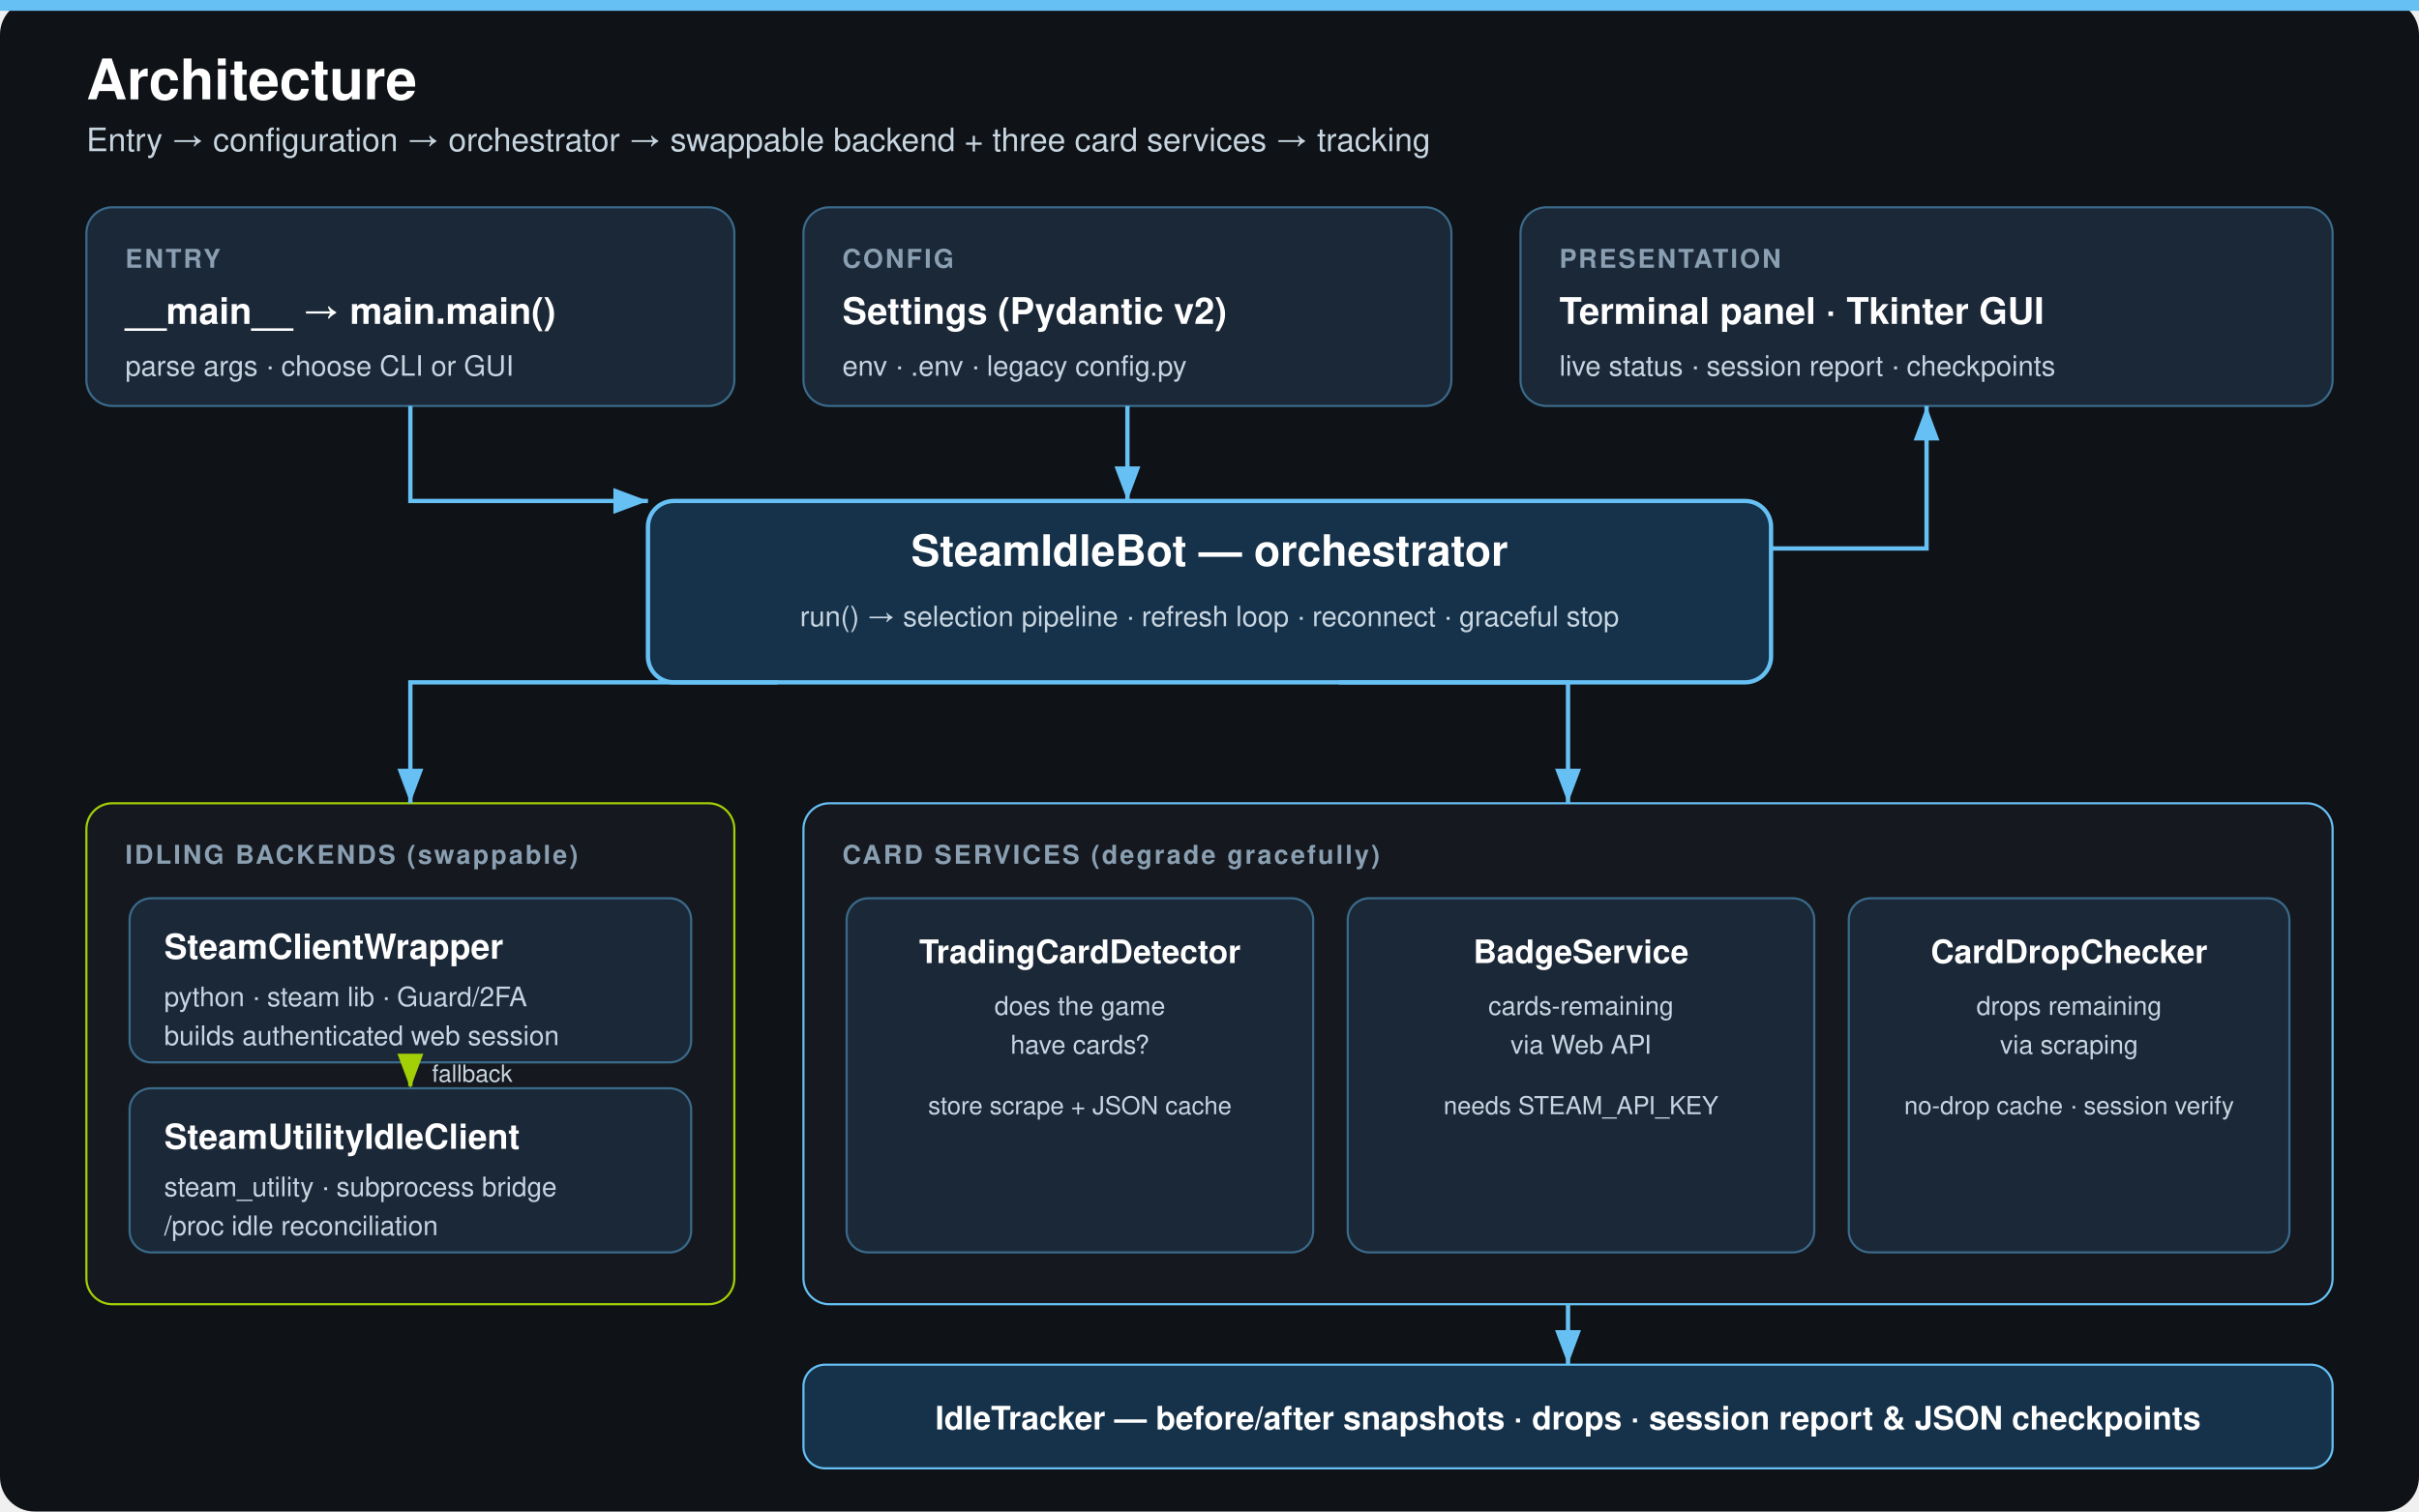
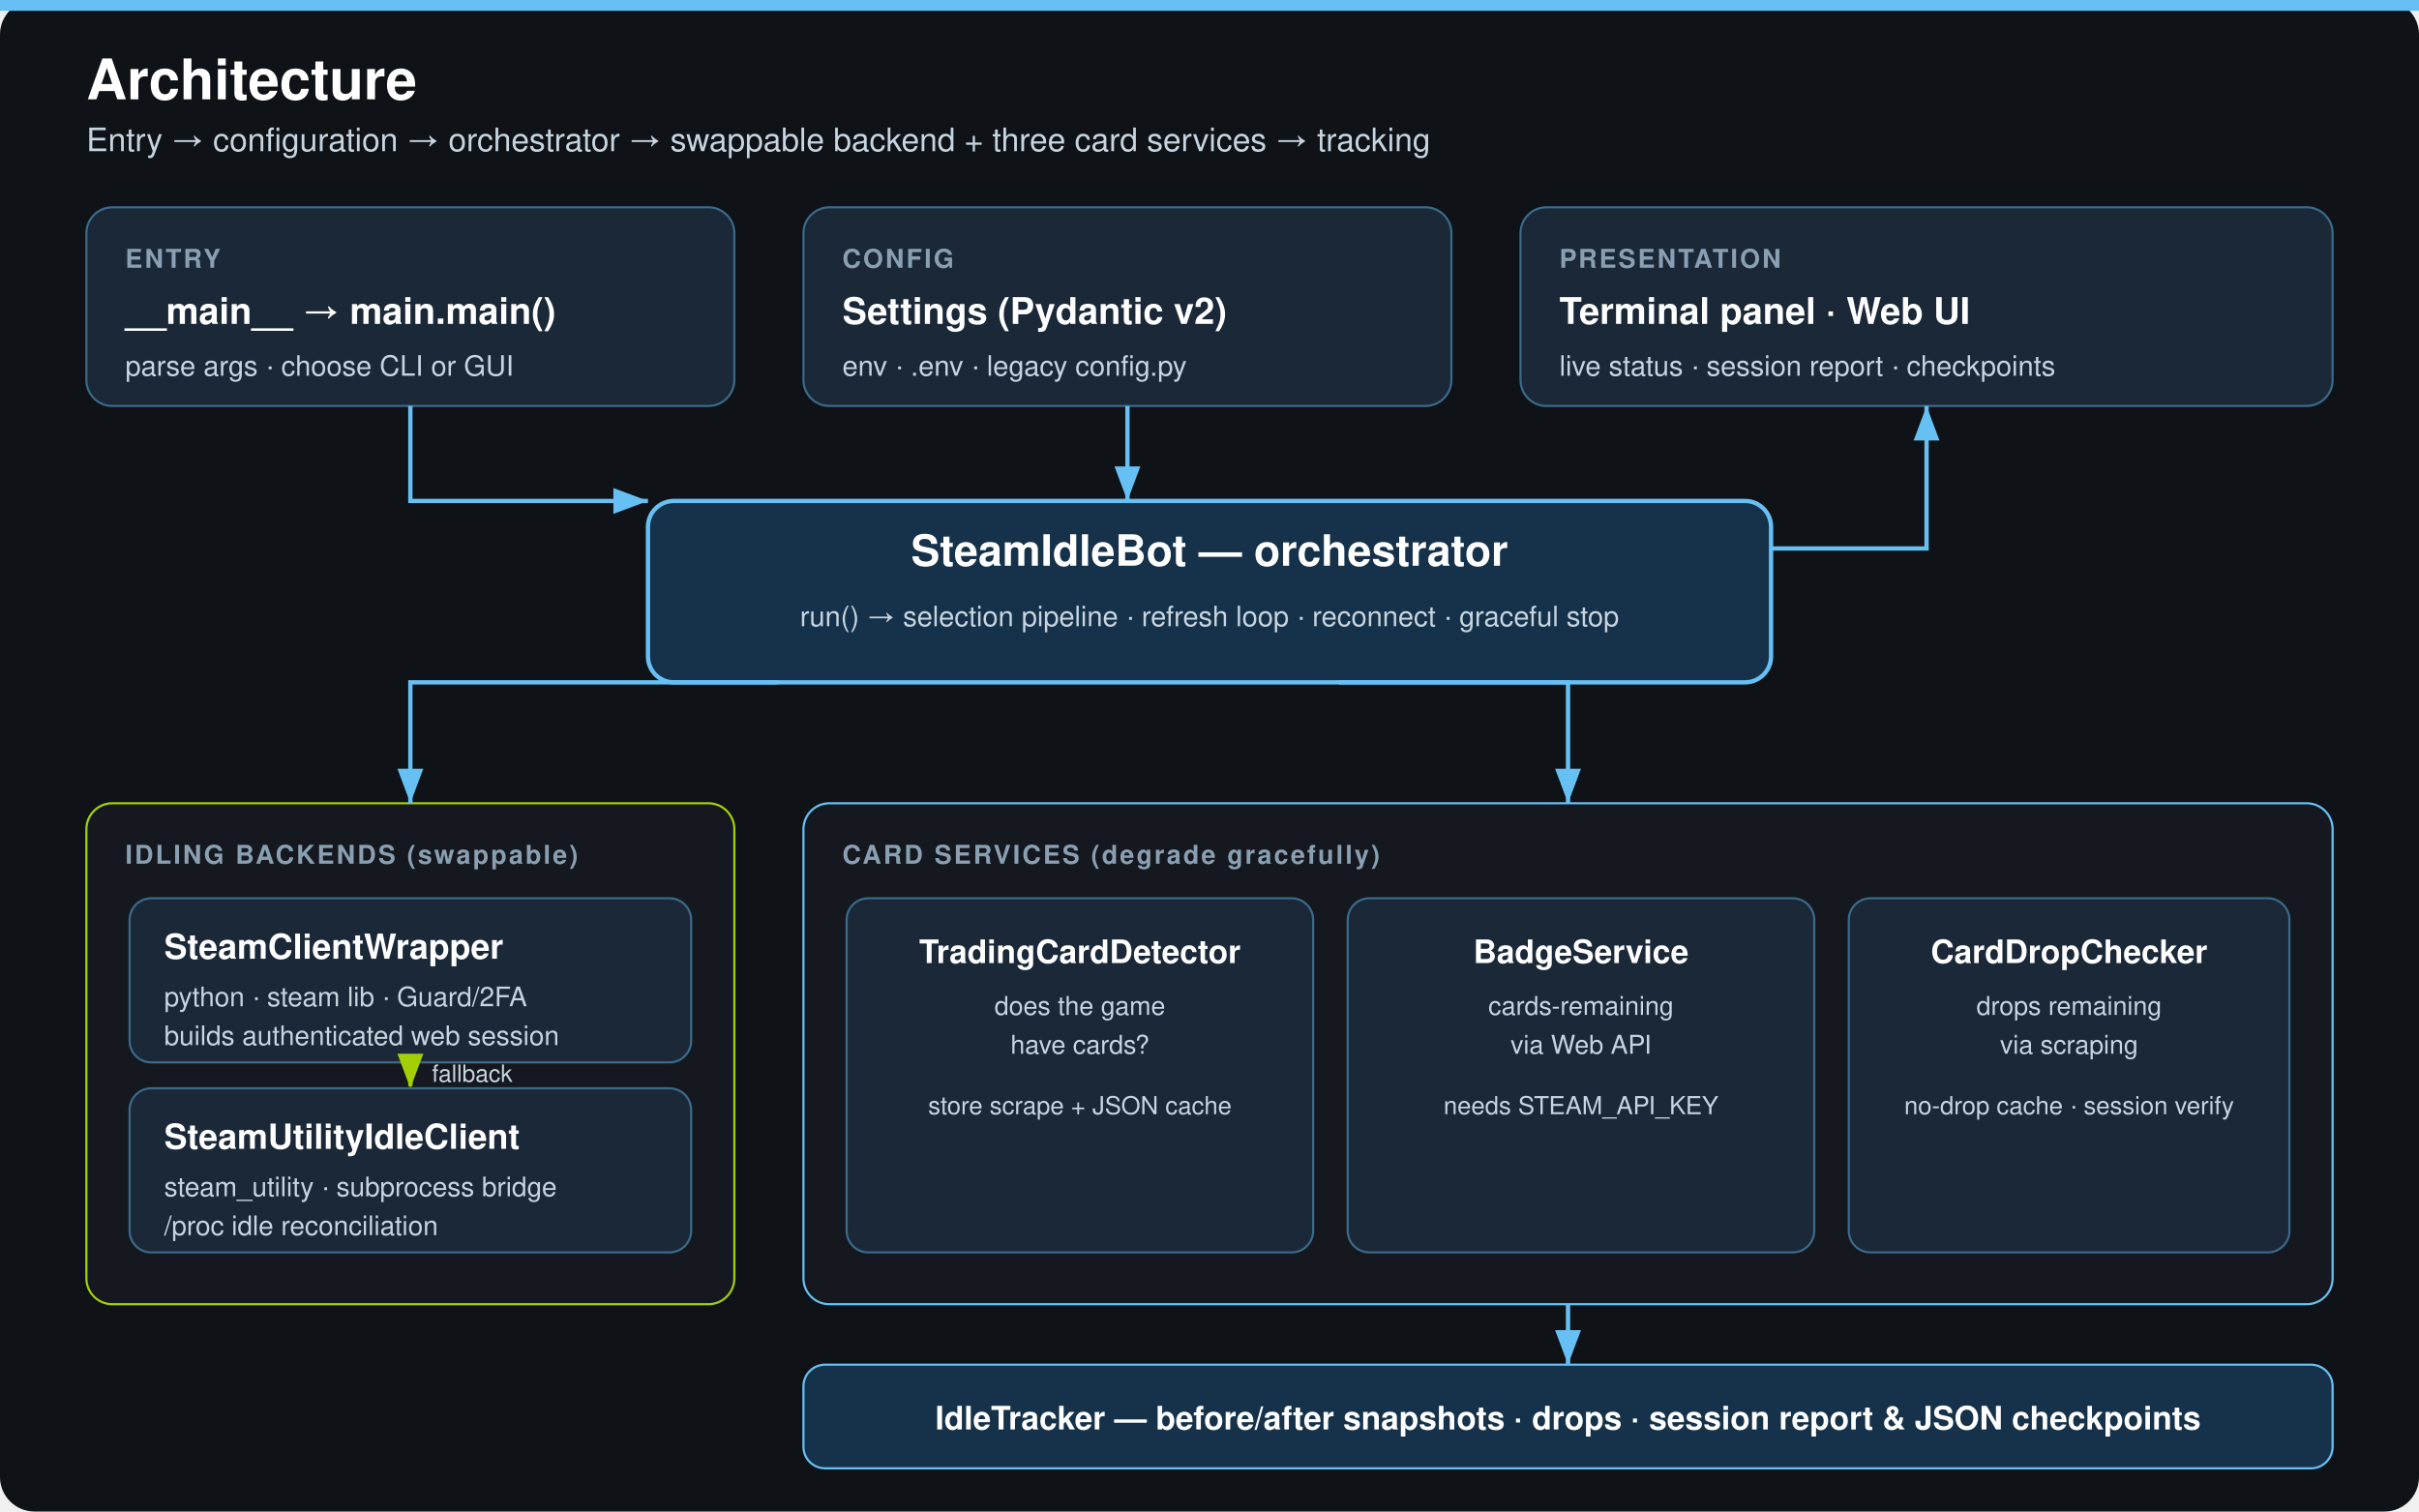
<svg xmlns="http://www.w3.org/2000/svg" width="1120" height="700" viewBox="0 0 1120 700" role="img" aria-label="Steam Idle Bot architecture">
  <defs>
    <style>
      .lbl{font-family:Segoe UI,Helvetica,Arial,sans-serif;}
      .t{fill:#ffffff;font-weight:700;}
      .s{fill:#c7d5e0;font-weight:500;}
      .h{fill:#8aa0b2;font-weight:600;letter-spacing:1px;}
    </style>
    <marker id="arw" markerWidth="10" markerHeight="10" refX="8" refY="3" orient="auto">
      <path d="M0 0 L8 3 L0 6 z" fill="#66c0f4" />
    </marker>
    <marker id="arwg" markerWidth="10" markerHeight="10" refX="8" refY="3" orient="auto">
      <path d="M0 0 L8 3 L0 6 z" fill="#a3cf06" />
    </marker>
  </defs>
  <rect width="1120" height="700" rx="16" fill="#0f1216" />
  <rect x="0" y="0" width="1120" height="5" fill="#66c0f4" />
  <text x="40" y="46" class="lbl t" font-size="26">Architecture</text>
  <text x="40" y="70" class="lbl s" font-size="15">Entry → configuration → orchestrator → swappable backend + three card services → tracking</text>
  <g class="lbl">
    <rect x="40" y="96" width="300" height="92" rx="12" fill="#1b2838" stroke="#3a6a8a" />
    <text x="58" y="124" class="h" font-size="12">ENTRY</text>
    <text x="58" y="150" class="t" font-size="17">__main__ → main.main()</text>
    <text x="58" y="174" class="s" font-size="13">parse args · choose CLI or GUI</text>
    <rect x="372" y="96" width="300" height="92" rx="12" fill="#1b2838" stroke="#3a6a8a" />
    <text x="390" y="124" class="h" font-size="12">CONFIG</text>
    <text x="390" y="150" class="t" font-size="17">Settings (Pydantic v2)</text>
    <text x="390" y="174" class="s" font-size="13">env · .env · legacy config.py</text>
    <rect x="704" y="96" width="376" height="92" rx="12" fill="#1b2838" stroke="#3a6a8a" />
    <text x="722" y="124" class="h" font-size="12">PRESENTATION</text>
-     <text x="722" y="150" class="t" font-size="17">Terminal panel · Tkinter GUI</text>
+     <text x="722" y="150" class="t" font-size="17">Terminal panel · Web UI</text>
    <text x="722" y="174" class="s" font-size="13">live status · session report · checkpoints</text>
  </g>
  <g class="lbl">
    <rect x="300" y="232" width="520" height="84" rx="12" fill="#16324a" stroke="#66c0f4" stroke-width="2" />
    <text x="560" y="262" text-anchor="middle" class="t" font-size="20">SteamIdleBot — orchestrator</text>
    <text x="560" y="290" text-anchor="middle" class="s" font-size="13">run() → selection pipeline · refresh loop · reconnect · graceful stop</text>
  </g>
  <g class="lbl">
    <rect x="40" y="372" width="300" height="232" rx="12" fill="#15191f" stroke="#a3cf06" />
    <text x="58" y="400" class="h" font-size="12">IDLING BACKENDS (swappable)</text>
    <rect x="60" y="416" width="260" height="76" rx="10" fill="#1b2838" stroke="#3a6a8a" />
    <text x="76" y="444" class="t" font-size="16">SteamClientWrapper</text>
    <text x="76" y="466" class="s" font-size="12.5">python · steam lib · Guard/2FA</text>
    <text x="76" y="484" class="s" font-size="12.5">builds authenticated web session</text>
    <rect x="60" y="504" width="260" height="76" rx="10" fill="#1b2838" stroke="#3a6a8a" />
    <text x="76" y="532" class="t" font-size="16">SteamUtilityIdleClient</text>
    <text x="76" y="554" class="s" font-size="12.5">steam_utility · subprocess bridge</text>
    <text x="76" y="572" class="s" font-size="12.5">/proc idle reconciliation</text>
    <path d="M190 492 L190 504" stroke="#a3cf06" stroke-width="2" stroke-dasharray="4 3" marker-end="url(#arwg)" />
    <text x="200" y="501" class="s" font-size="11">fallback</text>
  </g>
  <g class="lbl">
    <rect x="372" y="372" width="708" height="232" rx="12" fill="#15191f" stroke="#66c0f4" />
    <text x="390" y="400" class="h" font-size="12">CARD SERVICES (degrade gracefully)</text>
    <rect x="392" y="416" width="216" height="164" rx="10" fill="#1b2838" stroke="#3a6a8a" />
    <text x="500" y="446" text-anchor="middle" class="t" font-size="15">TradingCardDetector</text>
    <text x="500" y="470" text-anchor="middle" class="s" font-size="12">does the game</text>
    <text x="500" y="488" text-anchor="middle" class="s" font-size="12">have cards?</text>
    <text x="500" y="516" text-anchor="middle" class="s" font-size="11.5">store scrape + JSON cache</text>
    <rect x="624" y="416" width="216" height="164" rx="10" fill="#1b2838" stroke="#3a6a8a" />
    <text x="732" y="446" text-anchor="middle" class="t" font-size="15">BadgeService</text>
    <text x="732" y="470" text-anchor="middle" class="s" font-size="12">cards-remaining</text>
    <text x="732" y="488" text-anchor="middle" class="s" font-size="12">via Web API</text>
    <text x="732" y="516" text-anchor="middle" class="s" font-size="11.5">needs STEAM_API_KEY</text>
    <rect x="856" y="416" width="204" height="164" rx="10" fill="#1b2838" stroke="#3a6a8a" />
    <text x="958" y="446" text-anchor="middle" class="t" font-size="15">CardDropChecker</text>
    <text x="958" y="470" text-anchor="middle" class="s" font-size="12">drops remaining</text>
    <text x="958" y="488" text-anchor="middle" class="s" font-size="12">via scraping</text>
    <text x="958" y="516" text-anchor="middle" class="s" font-size="11.5">no-drop cache · session verify</text>
  </g>
  <g class="lbl">
    <rect x="372" y="632" width="708" height="48" rx="10" fill="#16324a" stroke="#66c0f4" />
    <text x="726" y="662" text-anchor="middle" class="t" font-size="15">IdleTracker — before/after snapshots · drops · session report &amp; JSON checkpoints</text>
  </g>
  <g fill="none" stroke="#66c0f4" stroke-width="2">
    <path d="M190 188 L190 232 L300 232" marker-end="url(#arw)" />
    <path d="M522 188 L522 232" marker-end="url(#arw)" />
    <path d="M820 254 L892 254 L892 188" marker-end="url(#arw)" />
    <path d="M360 316 L190 316 L190 372" marker-end="url(#arw)" />
    <path d="M620 316 L726 316 L726 372" marker-end="url(#arw)" />
    <path d="M726 604 L726 632" marker-end="url(#arw)" />
  </g>
</svg>
